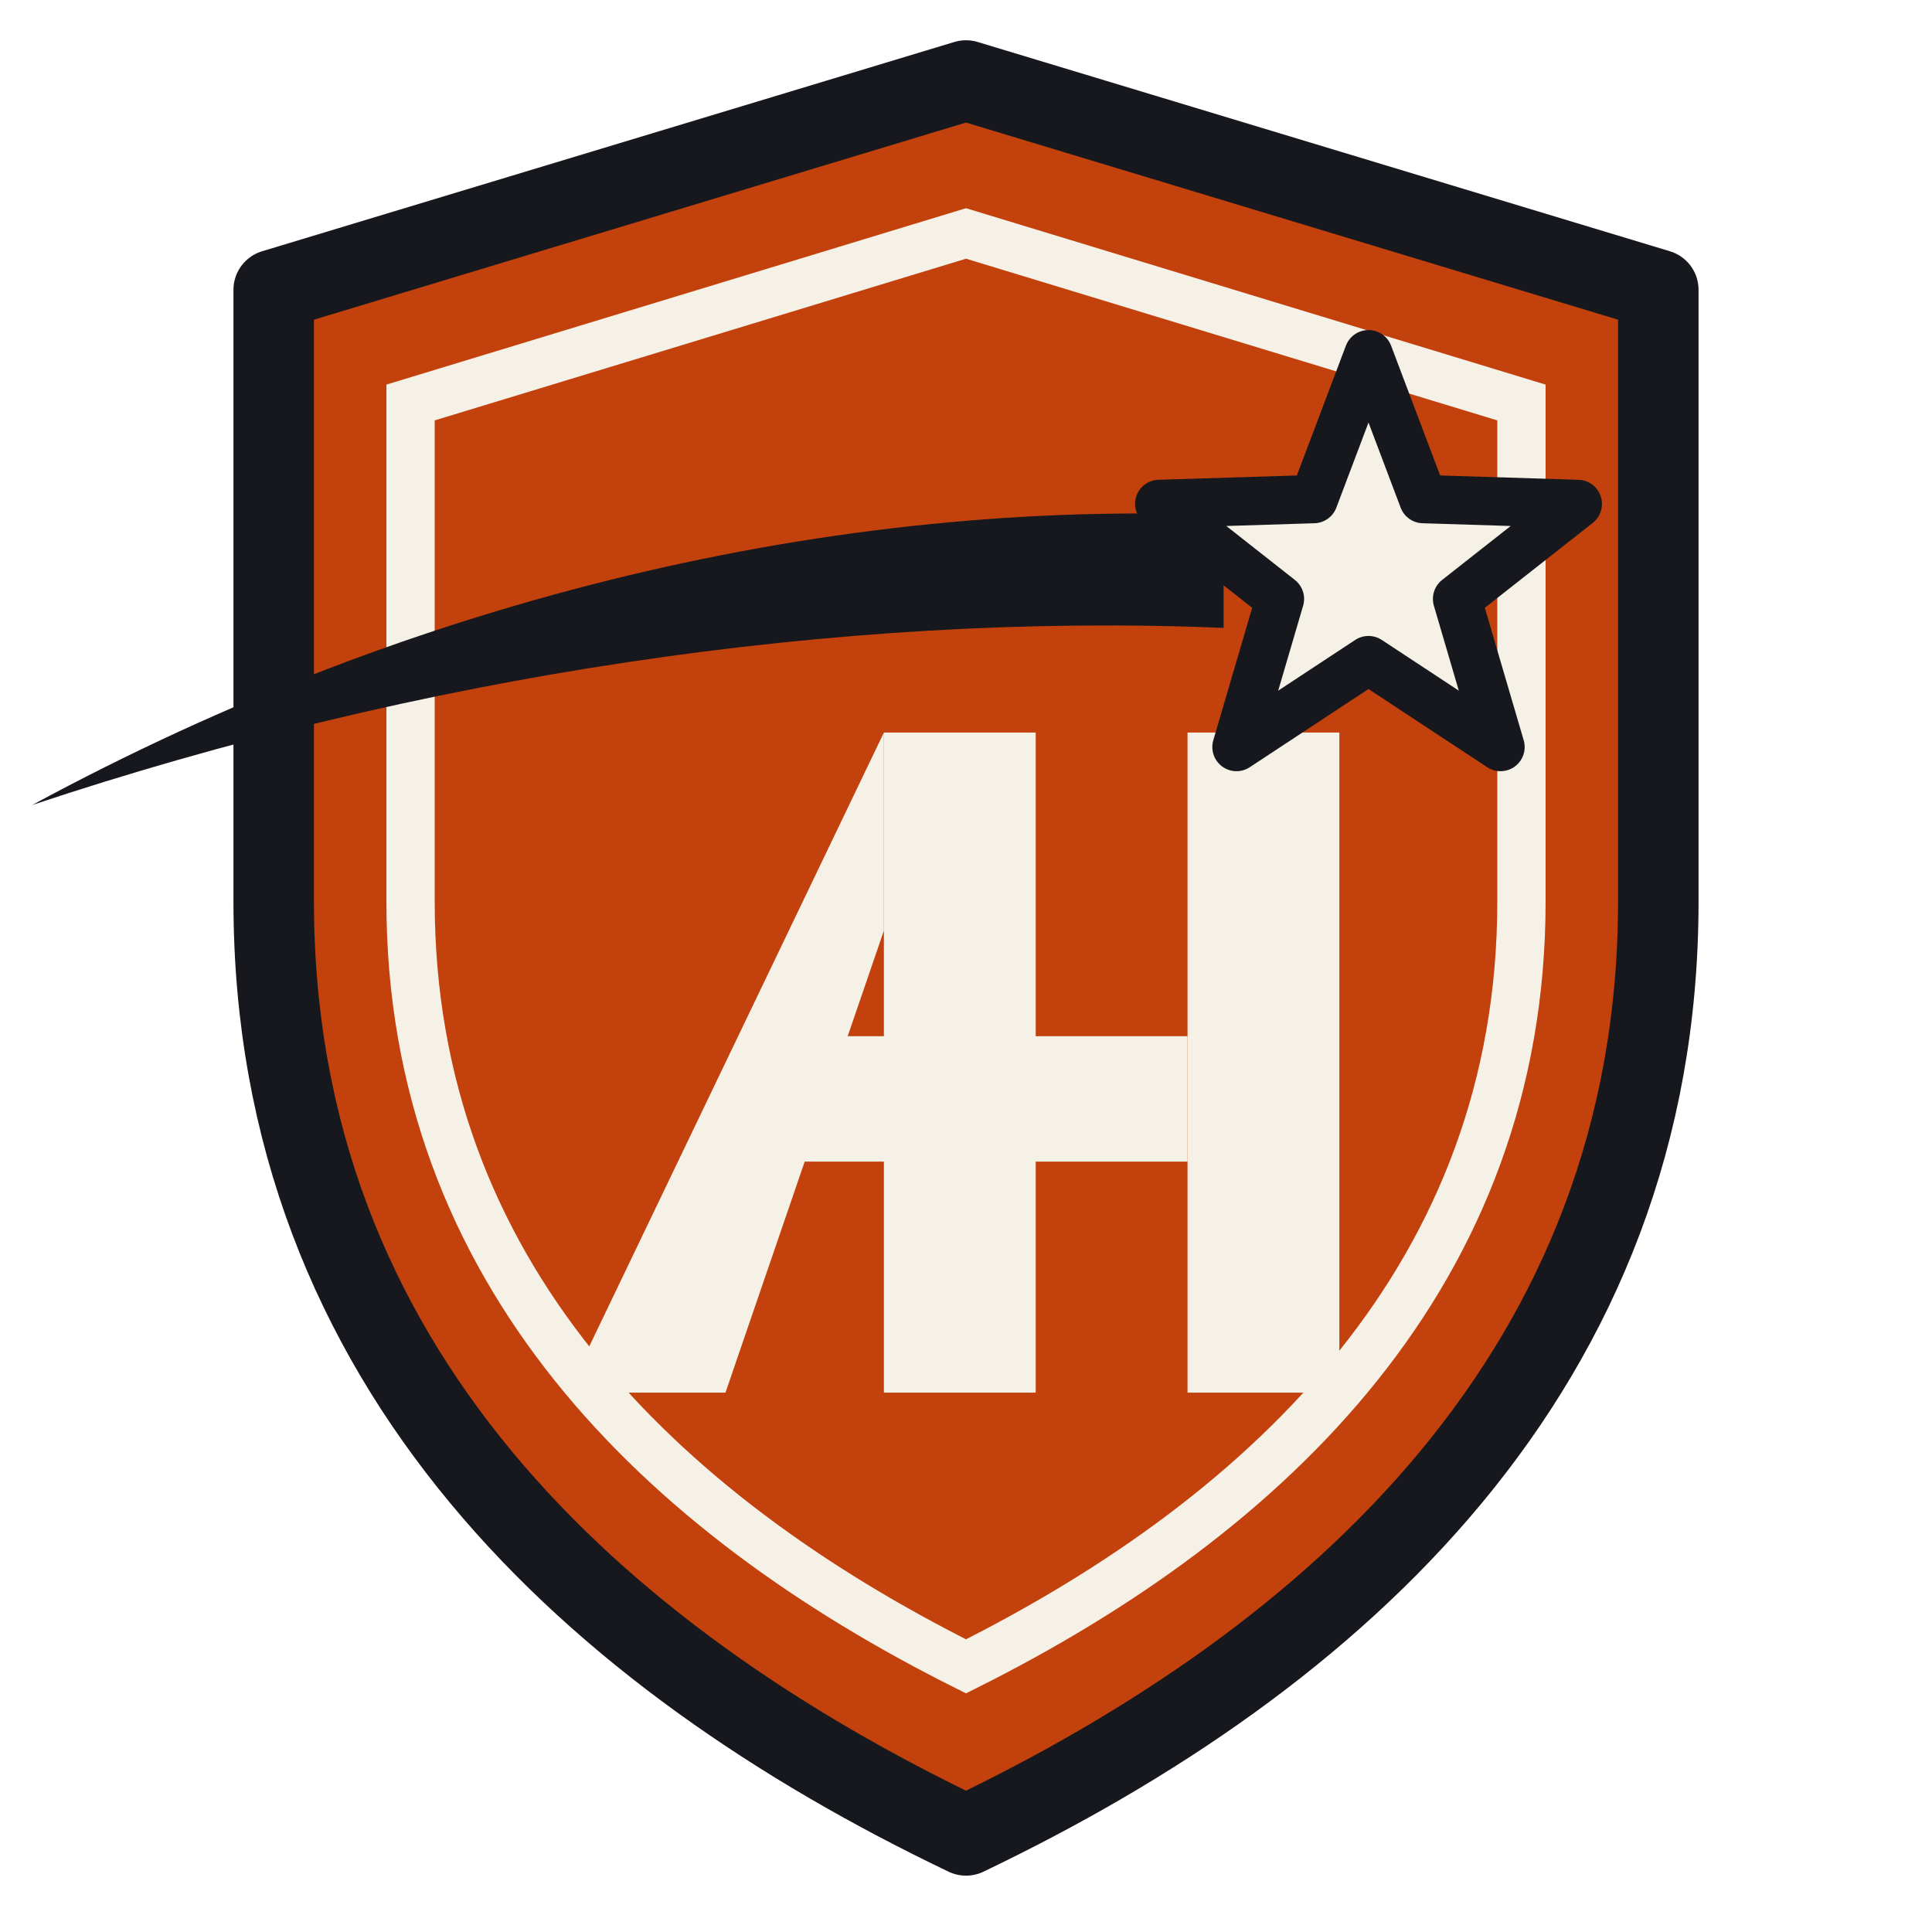
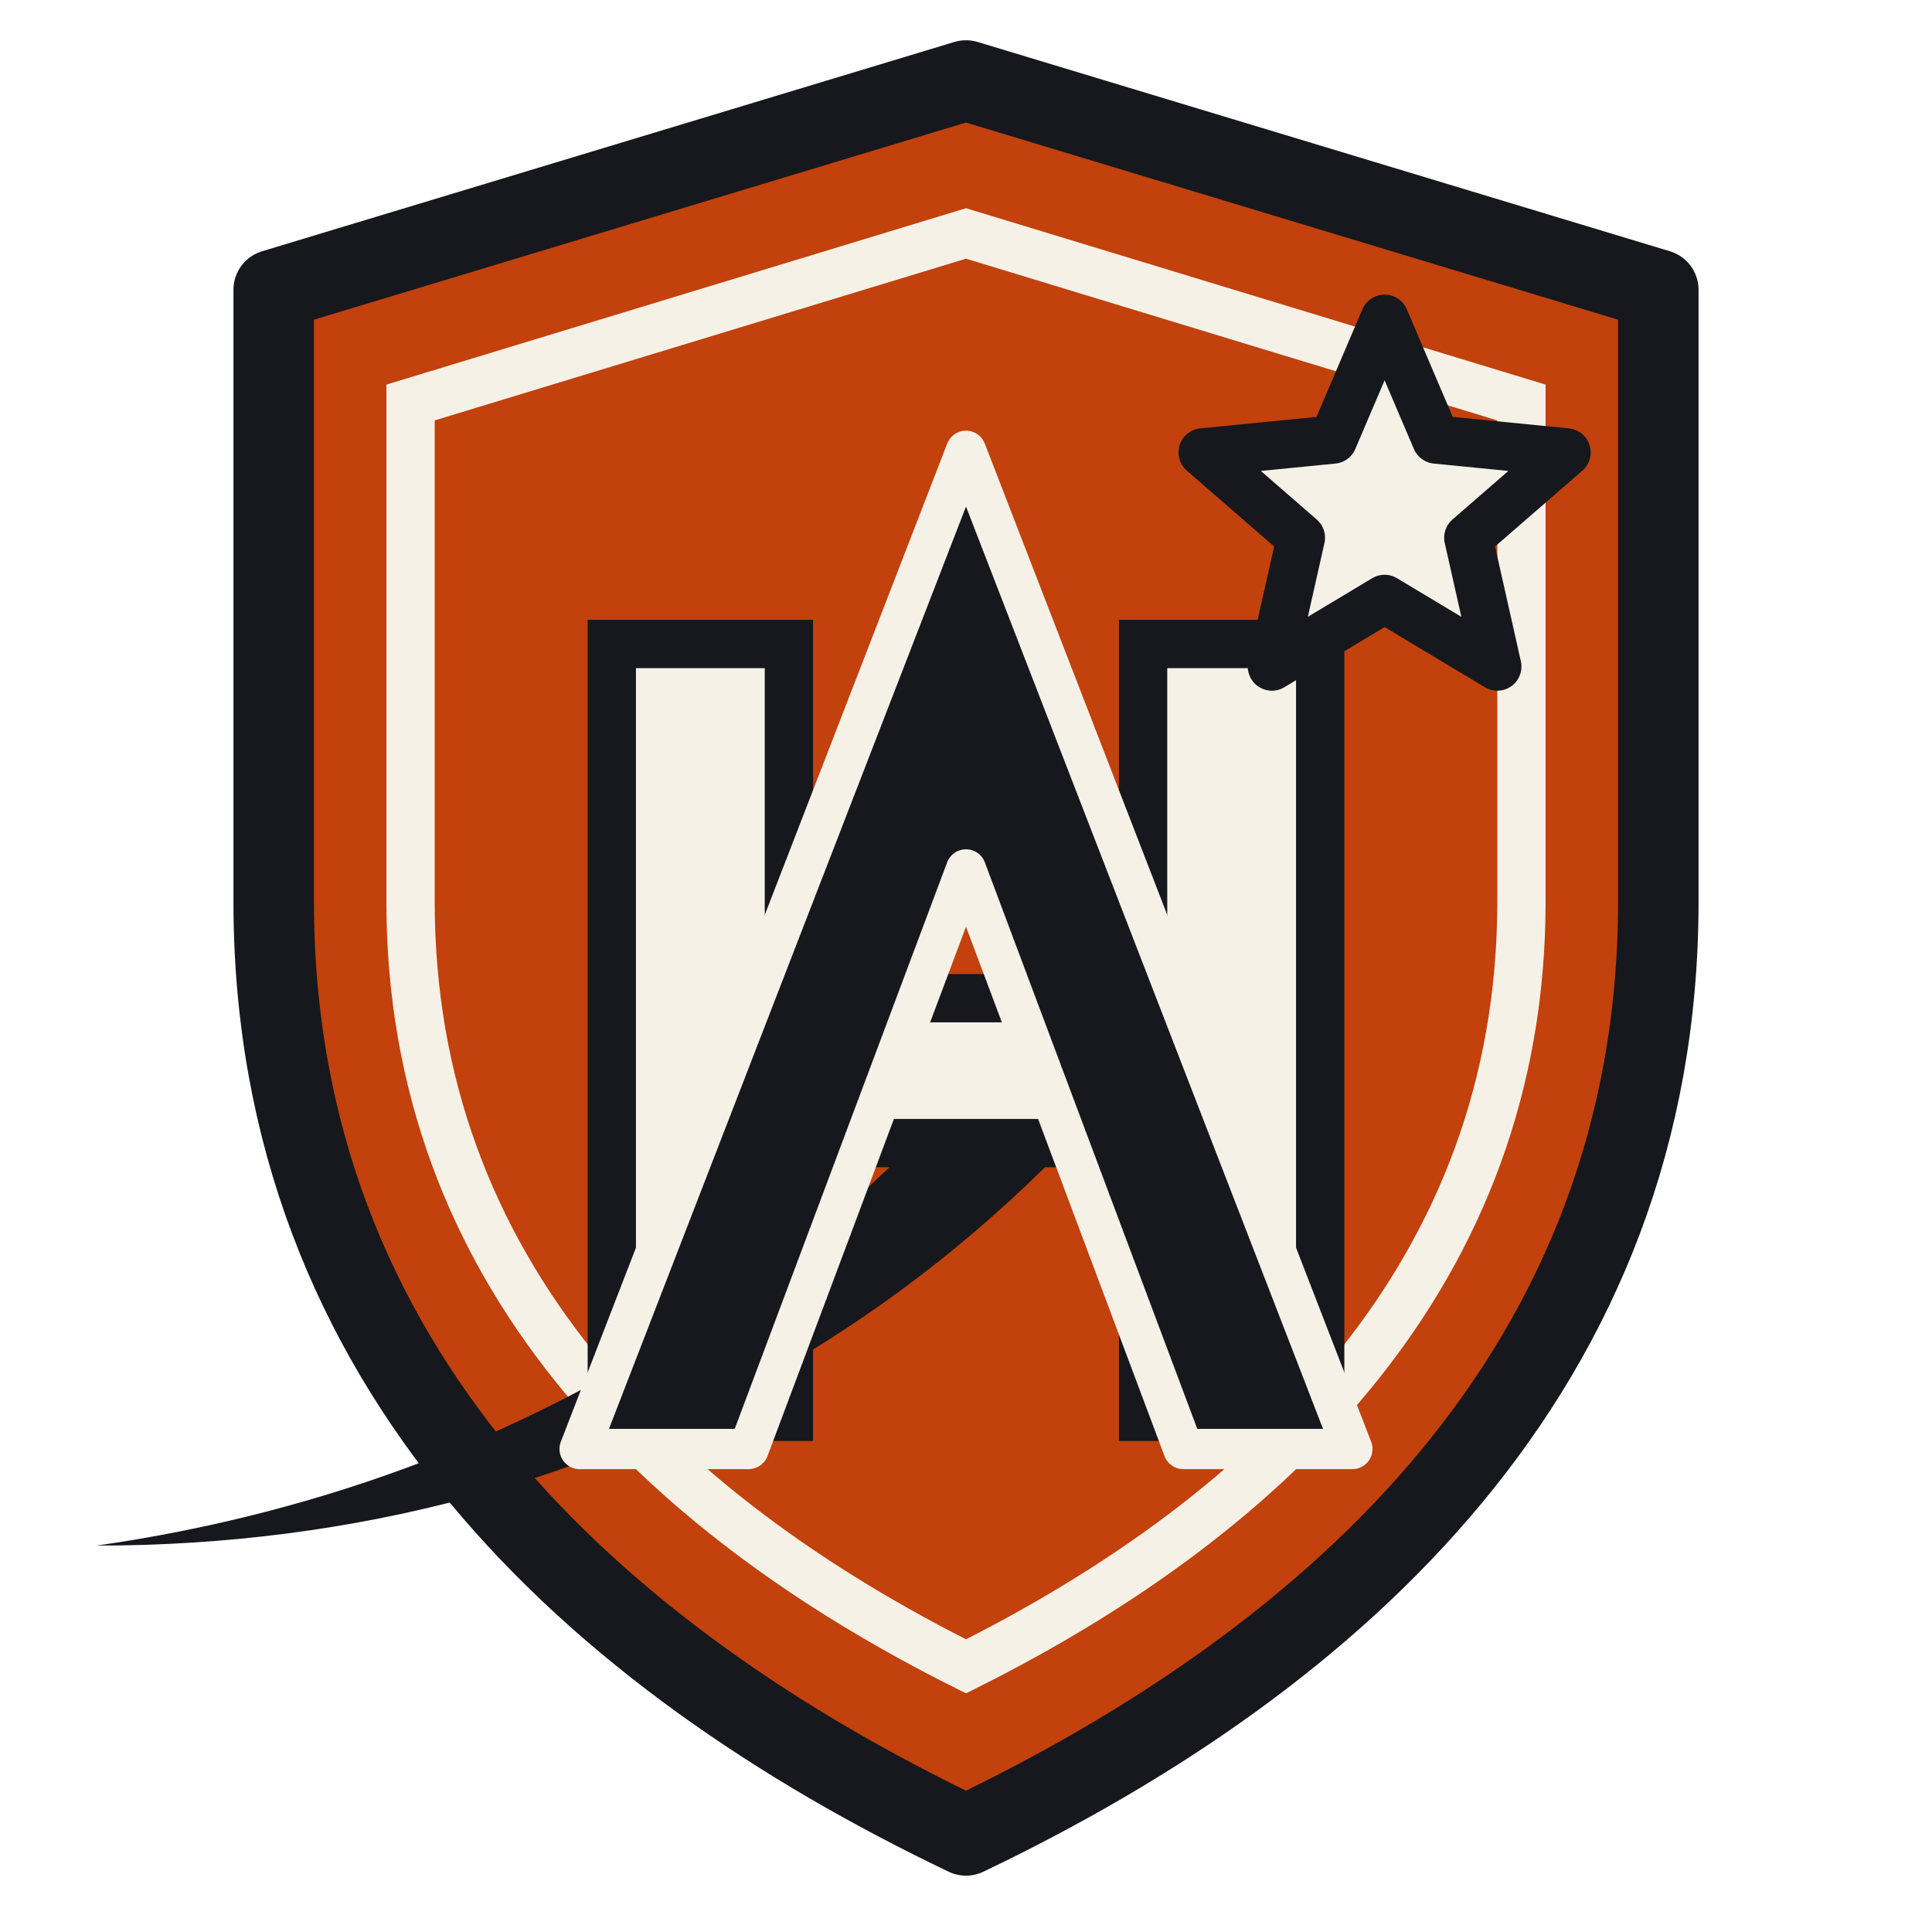
<svg xmlns="http://www.w3.org/2000/svg" viewBox="0 0 120 120" role="img" aria-label="Autograph Hero">
  <path d="M60 5 L103 18 V56 C103 85 83 103 60 114 C37 103 17 85 17 56 V18 Z" fill="#C2410C" stroke="#16181D" stroke-width="5" stroke-linejoin="round" />
  <path d="M60 14.5 L94.5 25 V56 C94.5 79 79 94 60 103.5 C41 94 25.5 79 25.5 56 V25 Z" fill="none" stroke="#F6F1E7" stroke-width="3" />
-   <g fill="#F6F1E7" transform="translate(59 66) scale(0.82) translate(-61 -62)">
-     <path d="M32 87 L44 87 L56 52 L56 37 Z" />
-     <path d="M56 37 H67.5 V87 H56 Z" />
-     <path d="M46 60 H79 V69.5 H46 Z" />
-     <path d="M79 37 H90.5 V87 H79 Z" />
-   </g>
-   <path d="M2 50 C 26 37, 52 31, 76 32 L 76 39 C 52 38, 26 42, 2 50 Z" fill="#16181D" />
-   <path d="M85 22 L88.4 31 L98 31.3 L90.5 37.2 L93.2 46.4 L85 41 L76.8 46.4 L79.5 37.2 L72 31.3 L81.6 31 Z" fill="#F6F1E7" stroke="#16181D" stroke-width="3" stroke-linejoin="round" />
+   <path d="M6 96 C 34 92, 60 76, 75 45 L 82 49 C 66 80, 38 96, 6 96 Z" fill="#16181D" />
+   <path d="M38 40 H49 V62 H71 V40 H82 V88 H71 V71 H49 V88 H38 Z" fill="#F6F1E7" stroke="#16181D" stroke-width="3" stroke-linejoin="miter" />
+   <path d="M60 28 L84 90 H73.5 L60 54 L46.5 90 H36 Z" fill="#16181D" stroke="#F6F1E7" stroke-width="2.5" stroke-linejoin="round" />
+   <path d="M86 19.8 L89.2 27.3 L97.3 28.1 L91.2 33.4 L93 41.4 L86 37.2 L79 41.4 L80.8 33.4 L74.7 28.1 L82.8 27.3 Z" fill="#F6F1E7" stroke="#16181D" stroke-width="3" stroke-linejoin="round" />
</svg>
